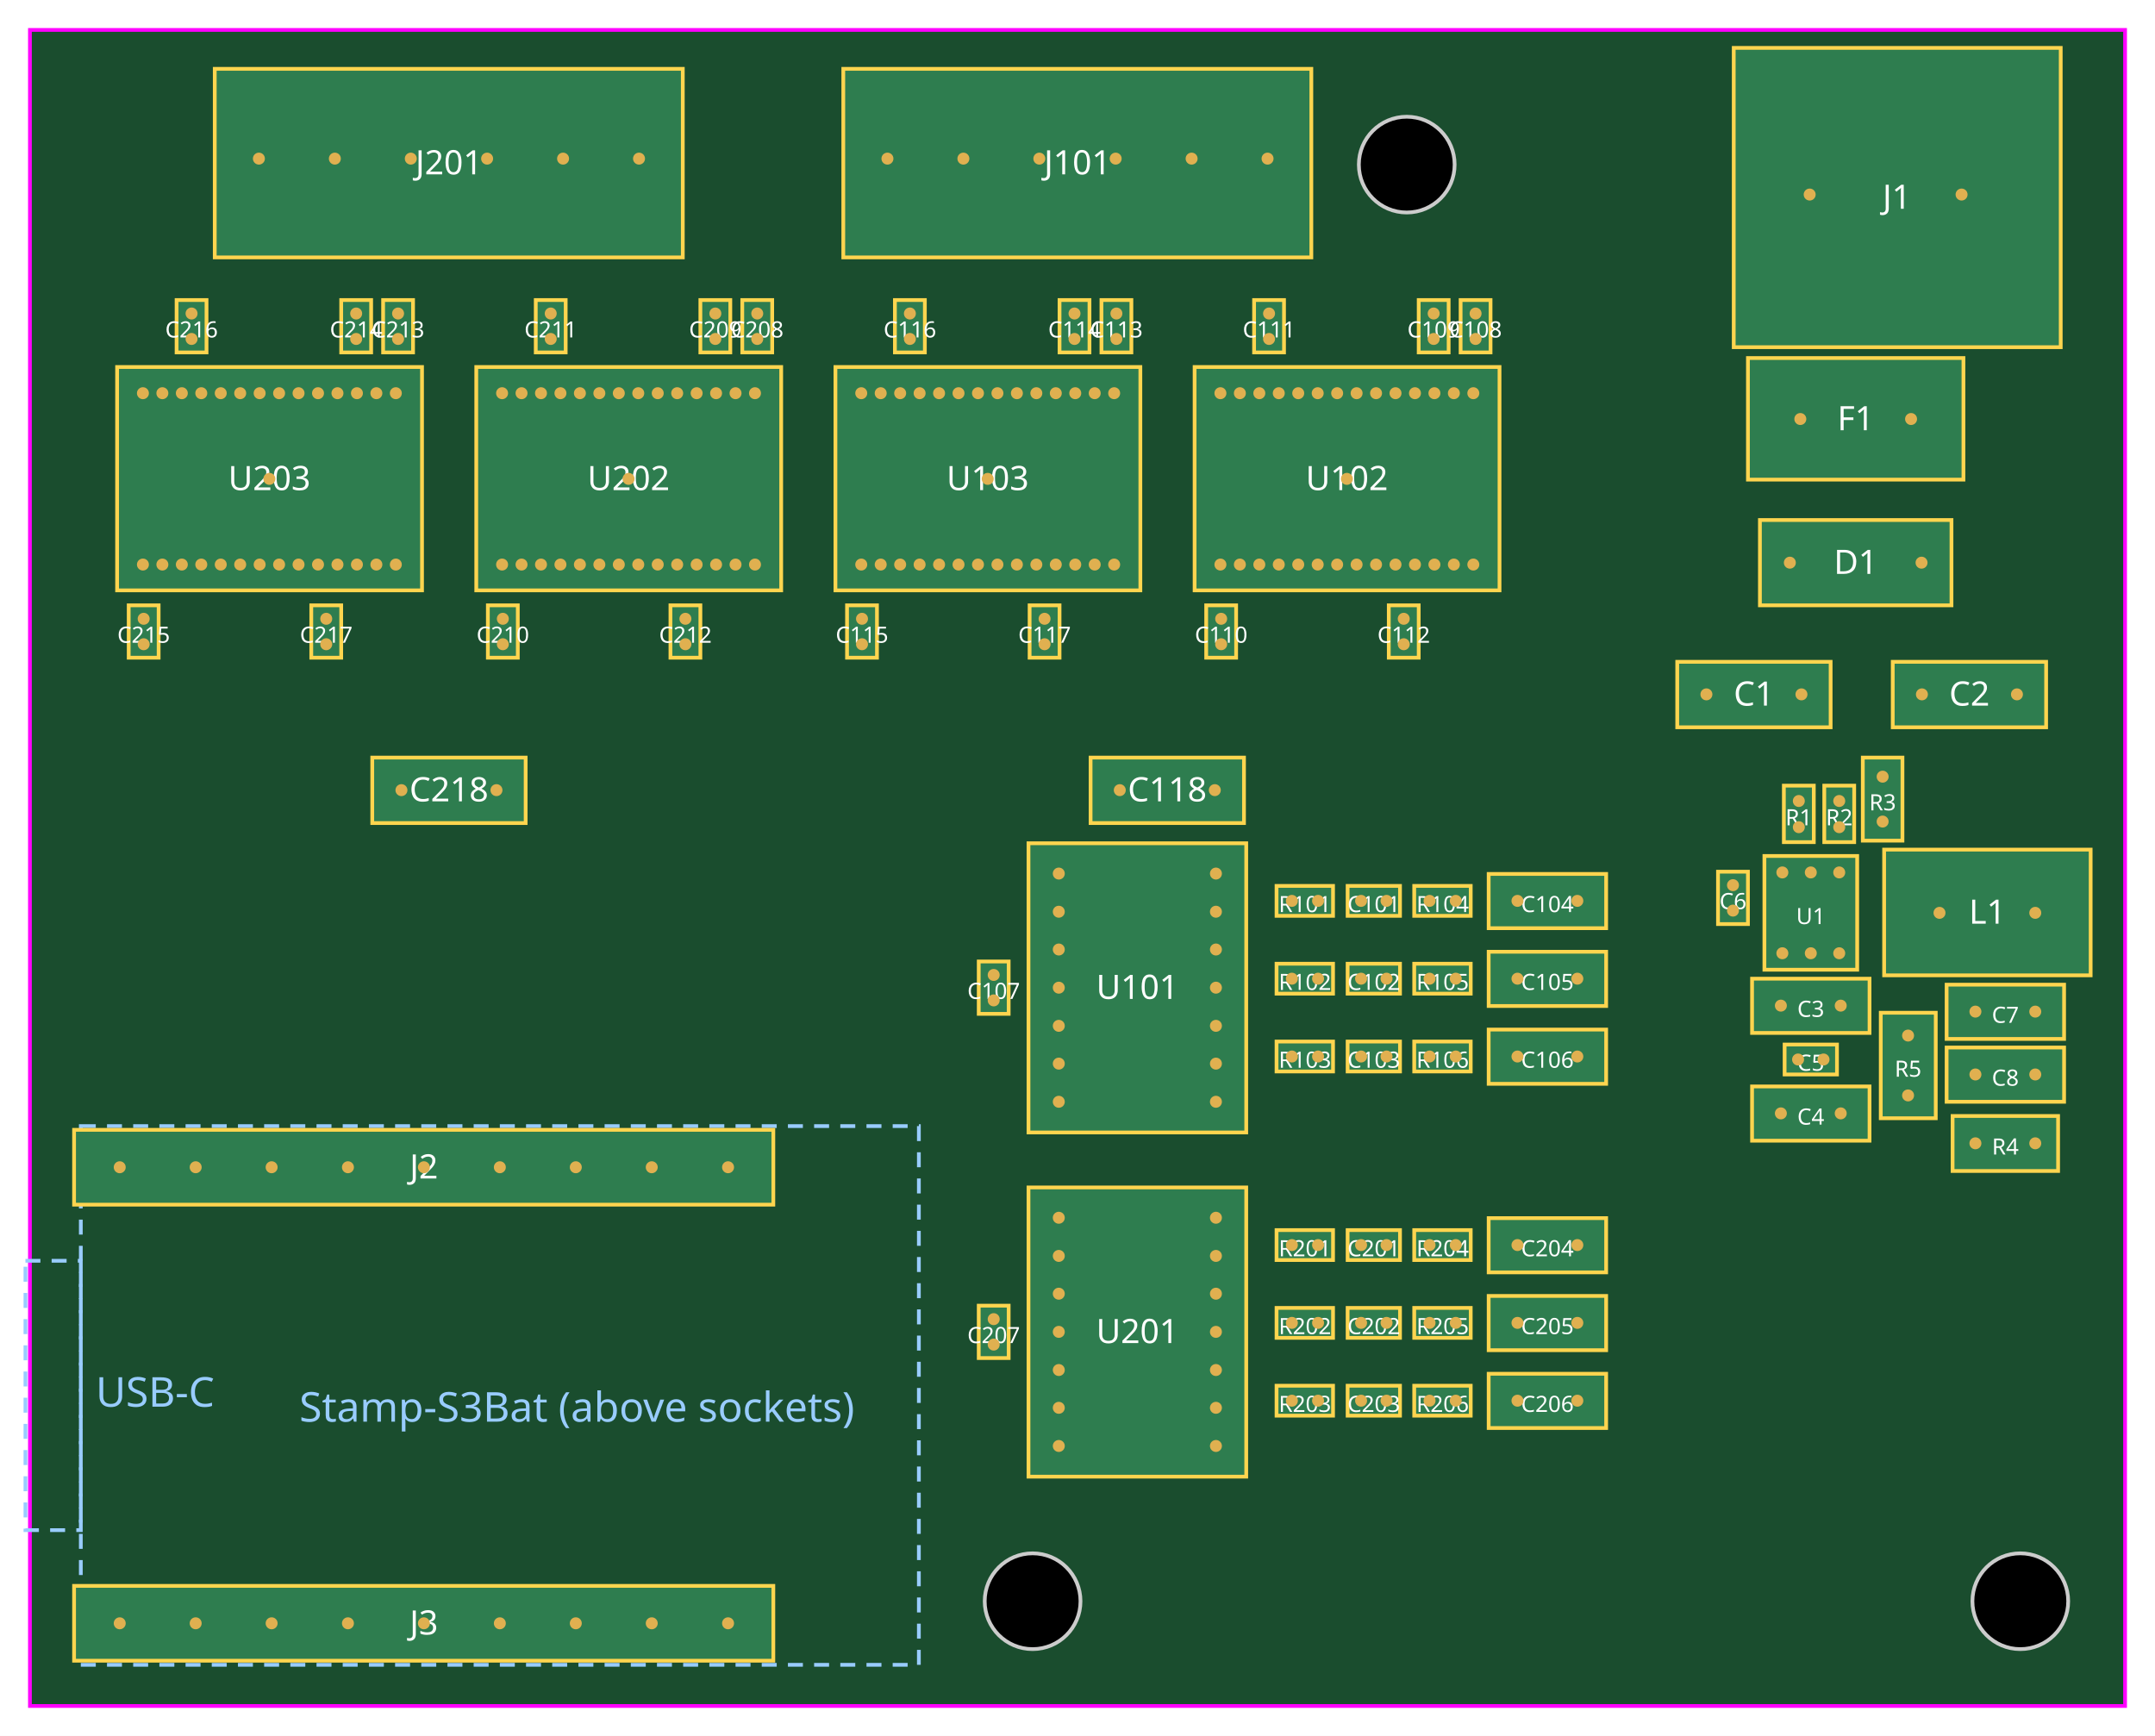
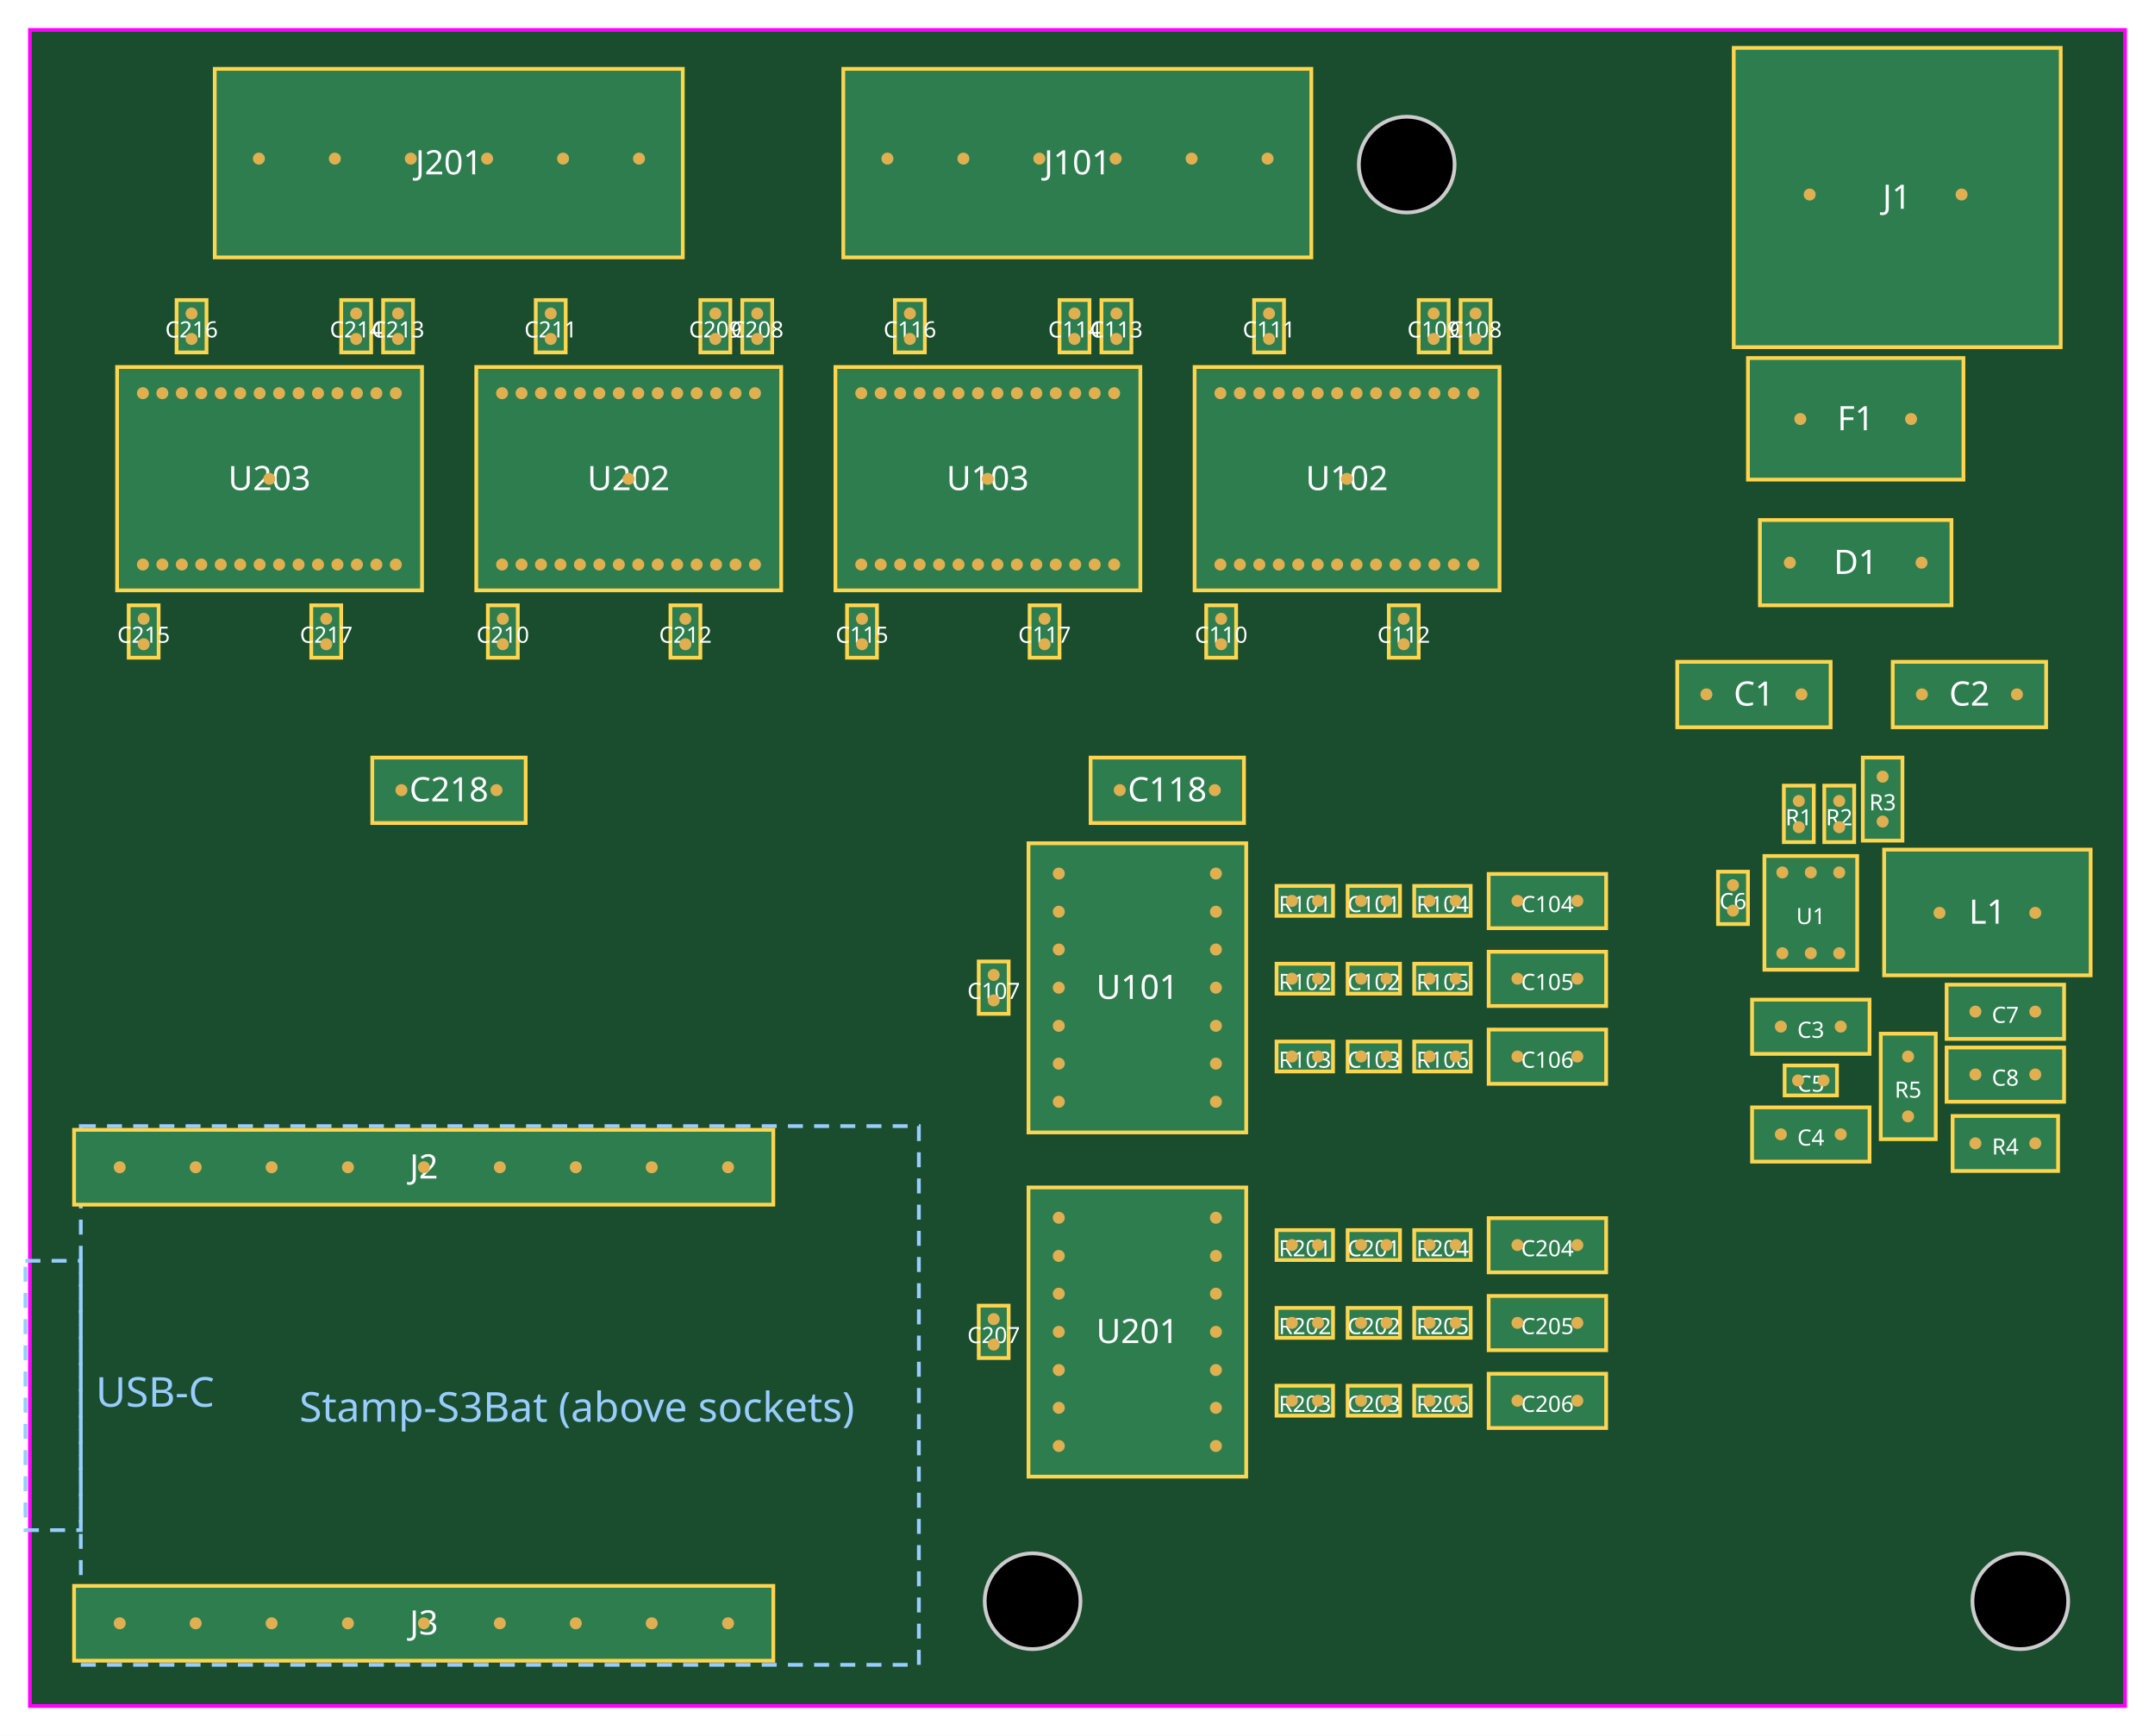
<svg xmlns="http://www.w3.org/2000/svg" viewBox="-8 -8 576.0 464.0" width="576.0" height="464.0" font-family="sans-serif">
  <rect x="-8" y="-8" width="576.0" height="464.0" fill="#fff" />
  <rect x="0" y="0" width="560.0" height="448.0" fill="#1a4d2e" stroke="#f0f" />
  <rect x="13.6" y="293.0" width="224.0" height="144" fill="none" stroke="#9cf" stroke-dasharray="4 3" />
  <rect x="-1.2" y="329.0" width="14.8" height="72" fill="none" stroke="#9cf" stroke-dasharray="4 3" />
  <text x="17.6" y="368" fill="#9cf" font-size="11">USB-C</text>
  <text x="72" y="372.0" fill="#9cf" font-size="11">Stamp-S3Bat (above sockets)</text>
  <circle cx="368.0" cy="36.0" r="12.8" fill="#000" stroke="#ccc" />
  <circle cx="532.0" cy="420.0" r="12.8" fill="#000" stroke="#ccc" />
  <circle cx="268.0" cy="420.0" r="12.8" fill="#000" stroke="#ccc" />
  <rect x="455.4" y="4.8" width="87.4" height="80.0" fill="#2e7d4f" stroke="#ffd54f" stroke-width="1" />
  <text x="499.0" y="47.8" fill="#fff" font-size="9" text-anchor="middle">J1</text>
  <circle cx="475.7" cy="44.0" r="1.6" fill="#e0b050" />
  <circle cx="516.3" cy="44.0" r="1.6" fill="#e0b050" />
  <rect x="459.2" y="87.7" width="57.6" height="32.5" fill="#2e7d4f" stroke="#ffd54f" stroke-width="1" />
  <text x="488.0" y="107.0" fill="#fff" font-size="9" text-anchor="middle">F1</text>
  <circle cx="502.8" cy="104.0" r="1.6" fill="#e0b050" />
  <circle cx="473.2" cy="104.0" r="1.6" fill="#e0b050" />
  <rect x="462.4" y="131.0" width="51.2" height="22.8" fill="#2e7d4f" stroke="#ffd54f" stroke-width="1" />
  <text x="488.0" y="145.4" fill="#fff" font-size="9" text-anchor="middle">D1</text>
  <circle cx="470.4" cy="142.4" r="1.6" fill="#e0b050" />
  <circle cx="505.6" cy="142.4" r="1.6" fill="#e0b050" />
  <rect x="440.3" y="168.9" width="41.0" height="17.5" fill="#2e7d4f" stroke="#ffd54f" stroke-width="1" />
  <text x="460.8" y="180.6" fill="#fff" font-size="9" text-anchor="middle">C1</text>
  <circle cx="473.5" cy="177.6" r="1.6" fill="#e0b050" />
  <circle cx="448.1" cy="177.6" r="1.6" fill="#e0b050" />
  <rect x="497.9" y="168.9" width="41.0" height="17.5" fill="#2e7d4f" stroke="#ffd54f" stroke-width="1" />
  <text x="518.4" y="180.6" fill="#fff" font-size="9" text-anchor="middle">C2</text>
  <circle cx="531.1" cy="177.6" r="1.6" fill="#e0b050" />
  <circle cx="505.7" cy="177.6" r="1.6" fill="#e0b050" />
-   <rect x="494.7" y="262.7" width="14.7" height="28.2" fill="#2e7d4f" stroke="#ffd54f" stroke-width="1" />
-   <text x="502.0" y="279.8" fill="#fff" font-size="6" text-anchor="middle">R5</text>
-   <circle cx="502.0" cy="268.8" r="1.6" fill="#e0b050" />
-   <circle cx="502.0" cy="284.8" r="1.6" fill="#e0b050" />
+   <rect x="494.7" y="268.3" width="14.7" height="28.2" fill="#2e7d4f" stroke="#ffd54f" stroke-width="1" />
+   <text x="502.0" y="285.4" fill="#fff" font-size="6" text-anchor="middle">R5</text>
+   <circle cx="502.0" cy="274.4" r="1.6" fill="#e0b050" />
+   <circle cx="502.0" cy="290.4" r="1.6" fill="#e0b050" />
  <rect x="463.6" y="220.8" width="24.8" height="30.4" fill="#2e7d4f" stroke="#ffd54f" stroke-width="1" />
  <text x="476.0" y="239.0" fill="#fff" font-size="6" text-anchor="middle">U1</text>
  <circle cx="483.6" cy="246.8" r="1.6" fill="#e0b050" />
  <circle cx="476.0" cy="246.8" r="1.6" fill="#e0b050" />
  <circle cx="468.4" cy="246.8" r="1.6" fill="#e0b050" />
  <circle cx="468.4" cy="225.2" r="1.6" fill="#e0b050" />
  <circle cx="476.0" cy="225.2" r="1.6" fill="#e0b050" />
  <circle cx="483.6" cy="225.2" r="1.6" fill="#e0b050" />
-   <rect x="460.3" y="253.6" width="31.4" height="14.5" fill="#2e7d4f" stroke="#ffd54f" stroke-width="1" />
-   <text x="476.0" y="263.8" fill="#fff" font-size="6" text-anchor="middle">C3</text>
-   <circle cx="468.0" cy="260.8" r="1.6" fill="#e0b050" />
-   <circle cx="484.0" cy="260.8" r="1.6" fill="#e0b050" />
-   <rect x="460.3" y="282.4" width="31.4" height="14.5" fill="#2e7d4f" stroke="#ffd54f" stroke-width="1" />
-   <text x="476.0" y="292.6" fill="#fff" font-size="6" text-anchor="middle">C4</text>
-   <circle cx="468.0" cy="289.6" r="1.6" fill="#e0b050" />
-   <circle cx="484.0" cy="289.6" r="1.6" fill="#e0b050" />
-   <rect x="469.0" y="271.2" width="14.0" height="8.0" fill="#2e7d4f" stroke="#ffd54f" stroke-width="1" />
-   <text x="476.0" y="278.2" fill="#fff" font-size="6" text-anchor="middle">C5</text>
-   <circle cx="472.6" cy="275.2" r="1.6" fill="#e0b050" />
-   <circle cx="479.4" cy="275.2" r="1.6" fill="#e0b050" />
+   <rect x="460.3" y="259.2" width="31.4" height="14.5" fill="#2e7d4f" stroke="#ffd54f" stroke-width="1" />
+   <text x="476.0" y="269.4" fill="#fff" font-size="6" text-anchor="middle">C3</text>
+   <circle cx="468.0" cy="266.4" r="1.6" fill="#e0b050" />
+   <circle cx="484.0" cy="266.4" r="1.6" fill="#e0b050" />
+   <rect x="460.3" y="288.0" width="31.4" height="14.5" fill="#2e7d4f" stroke="#ffd54f" stroke-width="1" />
+   <text x="476.0" y="298.2" fill="#fff" font-size="6" text-anchor="middle">C4</text>
+   <circle cx="468.0" cy="295.2" r="1.6" fill="#e0b050" />
+   <circle cx="484.0" cy="295.2" r="1.6" fill="#e0b050" />
+   <rect x="469.0" y="276.8" width="14.0" height="8.0" fill="#2e7d4f" stroke="#ffd54f" stroke-width="1" />
+   <text x="476.0" y="283.8" fill="#fff" font-size="6" text-anchor="middle">C5</text>
+   <circle cx="472.6" cy="280.8" r="1.6" fill="#e0b050" />
+   <circle cx="479.4" cy="280.8" r="1.6" fill="#e0b050" />
  <rect x="468.8" y="202.0" width="8.0" height="15.1" fill="#2e7d4f" stroke="#ffd54f" stroke-width="1" />
  <text x="472.8" y="212.6" fill="#fff" font-size="6" text-anchor="middle">R1</text>
  <circle cx="472.8" cy="213.1" r="1.6" fill="#e0b050" />
  <circle cx="472.8" cy="206.1" r="1.6" fill="#e0b050" />
  <rect x="451.2" y="225.0" width="8.0" height="14.0" fill="#2e7d4f" stroke="#ffd54f" stroke-width="1" />
  <text x="455.2" y="235.0" fill="#fff" font-size="6" text-anchor="middle">C6</text>
  <circle cx="455.2" cy="235.4" r="1.6" fill="#e0b050" />
  <circle cx="455.2" cy="228.6" r="1.6" fill="#e0b050" />
  <rect x="495.6" y="219.1" width="55.2" height="33.6" fill="#2e7d4f" stroke="#ffd54f" stroke-width="1" />
  <text x="523.2" y="238.9" fill="#fff" font-size="9" text-anchor="middle">L1</text>
  <circle cx="536.0" cy="236.0" r="1.6" fill="#e0b050" />
  <circle cx="510.4" cy="236.0" r="1.6" fill="#e0b050" />
  <rect x="512.3" y="255.2" width="31.4" height="14.5" fill="#2e7d4f" stroke="#ffd54f" stroke-width="1" />
  <text x="528.0" y="265.4" fill="#fff" font-size="6" text-anchor="middle">C7</text>
  <circle cx="520.0" cy="262.4" r="1.6" fill="#e0b050" />
  <circle cx="536.0" cy="262.4" r="1.6" fill="#e0b050" />
  <rect x="512.3" y="272.0" width="31.4" height="14.5" fill="#2e7d4f" stroke="#ffd54f" stroke-width="1" />
  <text x="528.0" y="282.2" fill="#fff" font-size="6" text-anchor="middle">C8</text>
  <circle cx="520.0" cy="279.2" r="1.6" fill="#e0b050" />
  <circle cx="536.0" cy="279.2" r="1.6" fill="#e0b050" />
  <rect x="479.6" y="202.0" width="8.0" height="15.1" fill="#2e7d4f" stroke="#ffd54f" stroke-width="1" />
  <text x="483.6" y="212.6" fill="#fff" font-size="6" text-anchor="middle">R2</text>
  <circle cx="483.6" cy="213.1" r="1.6" fill="#e0b050" />
  <circle cx="483.6" cy="206.1" r="1.6" fill="#e0b050" />
  <rect x="489.9" y="194.5" width="10.6" height="22.2" fill="#2e7d4f" stroke="#ffd54f" stroke-width="1" />
  <text x="495.2" y="208.6" fill="#fff" font-size="6" text-anchor="middle">R3</text>
  <circle cx="495.2" cy="199.6" r="1.6" fill="#e0b050" />
  <circle cx="495.2" cy="211.6" r="1.6" fill="#e0b050" />
  <rect x="513.9" y="290.3" width="28.2" height="14.7" fill="#2e7d4f" stroke="#ffd54f" stroke-width="1" />
  <text x="528.0" y="300.6" fill="#fff" font-size="6" text-anchor="middle">R4</text>
  <circle cx="520.0" cy="297.6" r="1.6" fill="#e0b050" />
  <circle cx="536.0" cy="297.6" r="1.6" fill="#e0b050" />
  <rect x="11.8" y="294.0" width="186.9" height="20.0" fill="#2e7d4f" stroke="#ffd54f" stroke-width="1" />
  <text x="105.3" y="307.0" fill="#fff" font-size="9" text-anchor="middle">J2</text>
  <circle cx="186.6" cy="304.0" r="1.6" fill="#e0b050" />
  <circle cx="166.2" cy="304.0" r="1.6" fill="#e0b050" />
  <circle cx="145.9" cy="304.0" r="1.6" fill="#e0b050" />
  <circle cx="125.6" cy="304.0" r="1.6" fill="#e0b050" />
  <circle cx="105.3" cy="304.0" r="1.6" fill="#e0b050" />
  <circle cx="85.0" cy="304.0" r="1.6" fill="#e0b050" />
  <circle cx="64.6" cy="304.0" r="1.6" fill="#e0b050" />
  <circle cx="44.3" cy="304.0" r="1.6" fill="#e0b050" />
  <circle cx="24.0" cy="304.0" r="1.6" fill="#e0b050" />
  <rect x="11.8" y="415.9" width="186.9" height="20.0" fill="#2e7d4f" stroke="#ffd54f" stroke-width="1" />
  <text x="105.3" y="428.9" fill="#fff" font-size="9" text-anchor="middle">J3</text>
  <circle cx="186.6" cy="425.9" r="1.6" fill="#e0b050" />
  <circle cx="166.2" cy="425.9" r="1.6" fill="#e0b050" />
  <circle cx="145.9" cy="425.9" r="1.6" fill="#e0b050" />
  <circle cx="125.6" cy="425.9" r="1.6" fill="#e0b050" />
  <circle cx="105.3" cy="425.9" r="1.6" fill="#e0b050" />
  <circle cx="85.0" cy="425.9" r="1.6" fill="#e0b050" />
  <circle cx="64.6" cy="425.9" r="1.6" fill="#e0b050" />
  <circle cx="44.3" cy="425.9" r="1.6" fill="#e0b050" />
  <circle cx="24.0" cy="425.9" r="1.6" fill="#e0b050" />
  <rect x="333.2" y="228.8" width="15.1" height="8.0" fill="#2e7d4f" stroke="#ffd54f" stroke-width="1" />
  <text x="340.8" y="235.8" fill="#fff" font-size="6" text-anchor="middle">R101</text>
  <circle cx="344.3" cy="232.8" r="1.6" fill="#e0b050" />
  <circle cx="337.3" cy="232.8" r="1.6" fill="#e0b050" />
  <rect x="352.2" y="228.8" width="14.0" height="8.0" fill="#2e7d4f" stroke="#ffd54f" stroke-width="1" />
  <text x="359.2" y="235.8" fill="#fff" font-size="6" text-anchor="middle">C101</text>
  <circle cx="362.6" cy="232.8" r="1.6" fill="#e0b050" />
  <circle cx="355.8" cy="232.8" r="1.6" fill="#e0b050" />
  <rect x="370.0" y="228.8" width="15.1" height="8.0" fill="#2e7d4f" stroke="#ffd54f" stroke-width="1" />
  <text x="377.6" y="235.8" fill="#fff" font-size="6" text-anchor="middle">R104</text>
  <circle cx="381.1" cy="232.8" r="1.6" fill="#e0b050" />
  <circle cx="374.1" cy="232.8" r="1.6" fill="#e0b050" />
  <rect x="389.9" y="225.6" width="31.4" height="14.5" fill="#2e7d4f" stroke="#ffd54f" stroke-width="1" />
  <text x="405.6" y="235.8" fill="#fff" font-size="6" text-anchor="middle">C104</text>
  <circle cx="413.6" cy="232.8" r="1.6" fill="#e0b050" />
  <circle cx="397.6" cy="232.8" r="1.6" fill="#e0b050" />
  <rect x="333.2" y="249.6" width="15.1" height="8.0" fill="#2e7d4f" stroke="#ffd54f" stroke-width="1" />
  <text x="340.8" y="256.6" fill="#fff" font-size="6" text-anchor="middle">R102</text>
  <circle cx="344.3" cy="253.6" r="1.6" fill="#e0b050" />
  <circle cx="337.3" cy="253.6" r="1.6" fill="#e0b050" />
  <rect x="352.2" y="249.6" width="14.0" height="8.0" fill="#2e7d4f" stroke="#ffd54f" stroke-width="1" />
  <text x="359.2" y="256.6" fill="#fff" font-size="6" text-anchor="middle">C102</text>
  <circle cx="362.6" cy="253.6" r="1.6" fill="#e0b050" />
  <circle cx="355.8" cy="253.6" r="1.6" fill="#e0b050" />
  <rect x="370.0" y="249.6" width="15.1" height="8.0" fill="#2e7d4f" stroke="#ffd54f" stroke-width="1" />
  <text x="377.6" y="256.6" fill="#fff" font-size="6" text-anchor="middle">R105</text>
  <circle cx="381.1" cy="253.6" r="1.6" fill="#e0b050" />
  <circle cx="374.1" cy="253.6" r="1.6" fill="#e0b050" />
  <rect x="389.9" y="246.4" width="31.4" height="14.5" fill="#2e7d4f" stroke="#ffd54f" stroke-width="1" />
  <text x="405.6" y="256.6" fill="#fff" font-size="6" text-anchor="middle">C105</text>
  <circle cx="413.6" cy="253.6" r="1.6" fill="#e0b050" />
  <circle cx="397.6" cy="253.6" r="1.6" fill="#e0b050" />
  <rect x="333.2" y="270.4" width="15.1" height="8.0" fill="#2e7d4f" stroke="#ffd54f" stroke-width="1" />
  <text x="340.8" y="277.4" fill="#fff" font-size="6" text-anchor="middle">R103</text>
  <circle cx="344.3" cy="274.4" r="1.6" fill="#e0b050" />
  <circle cx="337.3" cy="274.4" r="1.6" fill="#e0b050" />
  <rect x="352.2" y="270.4" width="14.0" height="8.0" fill="#2e7d4f" stroke="#ffd54f" stroke-width="1" />
  <text x="359.2" y="277.4" fill="#fff" font-size="6" text-anchor="middle">C103</text>
  <circle cx="362.6" cy="274.4" r="1.6" fill="#e0b050" />
  <circle cx="355.8" cy="274.4" r="1.6" fill="#e0b050" />
  <rect x="370.0" y="270.4" width="15.1" height="8.0" fill="#2e7d4f" stroke="#ffd54f" stroke-width="1" />
  <text x="377.6" y="277.4" fill="#fff" font-size="6" text-anchor="middle">R106</text>
  <circle cx="381.1" cy="274.4" r="1.6" fill="#e0b050" />
  <circle cx="374.1" cy="274.4" r="1.6" fill="#e0b050" />
  <rect x="389.9" y="267.2" width="31.4" height="14.5" fill="#2e7d4f" stroke="#ffd54f" stroke-width="1" />
  <text x="405.6" y="277.4" fill="#fff" font-size="6" text-anchor="middle">C106</text>
  <circle cx="413.6" cy="274.4" r="1.6" fill="#e0b050" />
  <circle cx="397.6" cy="274.4" r="1.6" fill="#e0b050" />
  <rect x="266.9" y="217.4" width="58.2" height="77.3" fill="#2e7d4f" stroke="#ffd54f" stroke-width="1" />
  <text x="296.0" y="259.0" fill="#fff" font-size="9" text-anchor="middle">U101</text>
  <circle cx="317.0" cy="286.5" r="1.6" fill="#e0b050" />
  <circle cx="317.0" cy="276.3" r="1.6" fill="#e0b050" />
  <circle cx="317.0" cy="266.2" r="1.6" fill="#e0b050" />
  <circle cx="317.0" cy="256.0" r="1.6" fill="#e0b050" />
  <circle cx="317.0" cy="245.8" r="1.6" fill="#e0b050" />
  <circle cx="317.0" cy="235.7" r="1.6" fill="#e0b050" />
  <circle cx="317.0" cy="225.5" r="1.6" fill="#e0b050" />
  <circle cx="275.0" cy="286.5" r="1.6" fill="#e0b050" />
  <circle cx="275.0" cy="276.3" r="1.6" fill="#e0b050" />
  <circle cx="275.0" cy="266.2" r="1.6" fill="#e0b050" />
  <circle cx="275.0" cy="256.0" r="1.6" fill="#e0b050" />
  <circle cx="275.0" cy="245.8" r="1.6" fill="#e0b050" />
  <circle cx="275.0" cy="235.7" r="1.6" fill="#e0b050" />
  <circle cx="275.0" cy="225.5" r="1.6" fill="#e0b050" />
  <rect x="217.4" y="10.4" width="125.1" height="50.4" fill="#2e7d4f" stroke="#ffd54f" stroke-width="1" />
  <text x="280.0" y="38.6" fill="#fff" font-size="9" text-anchor="middle">J101</text>
  <circle cx="229.2" cy="34.4" r="1.6" fill="#e0b050" />
  <circle cx="249.5" cy="34.4" r="1.6" fill="#e0b050" />
  <circle cx="269.8" cy="34.4" r="1.6" fill="#e0b050" />
  <circle cx="290.2" cy="34.4" r="1.6" fill="#e0b050" />
  <circle cx="310.5" cy="34.4" r="1.6" fill="#e0b050" />
  <circle cx="330.8" cy="34.4" r="1.6" fill="#e0b050" />
  <rect x="253.6" y="249.0" width="8.0" height="14.0" fill="#2e7d4f" stroke="#ffd54f" stroke-width="1" />
  <text x="257.6" y="259.0" fill="#fff" font-size="6" text-anchor="middle">C107</text>
  <circle cx="257.6" cy="259.4" r="1.6" fill="#e0b050" />
  <circle cx="257.6" cy="252.6" r="1.6" fill="#e0b050" />
  <rect x="311.3" y="90.1" width="81.5" height="59.7" fill="#2e7d4f" stroke="#ffd54f" stroke-width="1" />
  <text x="352.0" y="123.0" fill="#fff" font-size="9" text-anchor="middle">U102</text>
  <circle cx="385.8" cy="97.1" r="1.6" fill="#e0b050" />
  <circle cx="380.6" cy="97.1" r="1.6" fill="#e0b050" />
  <circle cx="375.4" cy="97.1" r="1.6" fill="#e0b050" />
  <circle cx="370.2" cy="97.1" r="1.6" fill="#e0b050" />
  <circle cx="365.0" cy="97.1" r="1.6" fill="#e0b050" />
  <circle cx="359.8" cy="97.1" r="1.6" fill="#e0b050" />
  <circle cx="354.6" cy="97.1" r="1.6" fill="#e0b050" />
  <circle cx="349.4" cy="97.1" r="1.6" fill="#e0b050" />
  <circle cx="344.2" cy="97.1" r="1.6" fill="#e0b050" />
  <circle cx="339.0" cy="97.1" r="1.6" fill="#e0b050" />
  <circle cx="333.8" cy="97.1" r="1.6" fill="#e0b050" />
  <circle cx="328.6" cy="97.1" r="1.6" fill="#e0b050" />
  <circle cx="323.4" cy="97.1" r="1.6" fill="#e0b050" />
  <circle cx="318.2" cy="97.1" r="1.6" fill="#e0b050" />
  <circle cx="385.8" cy="142.9" r="1.6" fill="#e0b050" />
  <circle cx="380.6" cy="142.9" r="1.6" fill="#e0b050" />
  <circle cx="375.4" cy="142.9" r="1.6" fill="#e0b050" />
  <circle cx="370.2" cy="142.9" r="1.6" fill="#e0b050" />
  <circle cx="365.0" cy="142.9" r="1.6" fill="#e0b050" />
  <circle cx="359.8" cy="142.9" r="1.6" fill="#e0b050" />
  <circle cx="354.6" cy="142.9" r="1.6" fill="#e0b050" />
  <circle cx="349.4" cy="142.9" r="1.6" fill="#e0b050" />
  <circle cx="344.2" cy="142.9" r="1.6" fill="#e0b050" />
  <circle cx="339.0" cy="142.9" r="1.6" fill="#e0b050" />
  <circle cx="333.8" cy="142.9" r="1.6" fill="#e0b050" />
  <circle cx="328.6" cy="142.9" r="1.6" fill="#e0b050" />
  <circle cx="323.4" cy="142.9" r="1.6" fill="#e0b050" />
  <circle cx="318.2" cy="142.9" r="1.6" fill="#e0b050" />
  <circle cx="352.0" cy="120.0" r="1.6" fill="#e0b050" />
  <rect x="382.4" y="72.2" width="8.0" height="14.0" fill="#2e7d4f" stroke="#ffd54f" stroke-width="1" />
  <text x="386.4" y="82.2" fill="#fff" font-size="6" text-anchor="middle">C108</text>
  <circle cx="386.4" cy="82.6" r="1.6" fill="#e0b050" />
  <circle cx="386.4" cy="75.8" r="1.6" fill="#e0b050" />
  <rect x="371.2" y="72.2" width="8.0" height="14.0" fill="#2e7d4f" stroke="#ffd54f" stroke-width="1" />
  <text x="375.2" y="82.2" fill="#fff" font-size="6" text-anchor="middle">C109</text>
  <circle cx="375.2" cy="82.6" r="1.6" fill="#e0b050" />
  <circle cx="375.2" cy="75.8" r="1.6" fill="#e0b050" />
  <rect x="314.4" y="153.8" width="8.0" height="14.0" fill="#2e7d4f" stroke="#ffd54f" stroke-width="1" />
  <text x="318.4" y="163.8" fill="#fff" font-size="6" text-anchor="middle">C110</text>
  <circle cx="318.4" cy="164.2" r="1.6" fill="#e0b050" />
  <circle cx="318.4" cy="157.4" r="1.6" fill="#e0b050" />
  <rect x="327.2" y="72.2" width="8.0" height="14.0" fill="#2e7d4f" stroke="#ffd54f" stroke-width="1" />
  <text x="331.2" y="82.2" fill="#fff" font-size="6" text-anchor="middle">C111</text>
  <circle cx="331.2" cy="82.6" r="1.6" fill="#e0b050" />
  <circle cx="331.2" cy="75.8" r="1.6" fill="#e0b050" />
  <rect x="363.2" y="153.8" width="8.0" height="14.0" fill="#2e7d4f" stroke="#ffd54f" stroke-width="1" />
  <text x="367.2" y="163.8" fill="#fff" font-size="6" text-anchor="middle">C112</text>
  <circle cx="367.2" cy="164.2" r="1.6" fill="#e0b050" />
  <circle cx="367.2" cy="157.4" r="1.6" fill="#e0b050" />
  <rect x="215.3" y="90.1" width="81.5" height="59.7" fill="#2e7d4f" stroke="#ffd54f" stroke-width="1" />
  <text x="256.0" y="123.0" fill="#fff" font-size="9" text-anchor="middle">U103</text>
  <circle cx="289.8" cy="97.1" r="1.6" fill="#e0b050" />
  <circle cx="284.6" cy="97.1" r="1.6" fill="#e0b050" />
  <circle cx="279.4" cy="97.1" r="1.6" fill="#e0b050" />
  <circle cx="274.2" cy="97.1" r="1.6" fill="#e0b050" />
  <circle cx="269.0" cy="97.1" r="1.6" fill="#e0b050" />
  <circle cx="263.8" cy="97.1" r="1.6" fill="#e0b050" />
  <circle cx="258.6" cy="97.1" r="1.6" fill="#e0b050" />
  <circle cx="253.4" cy="97.1" r="1.6" fill="#e0b050" />
  <circle cx="248.2" cy="97.1" r="1.6" fill="#e0b050" />
  <circle cx="243.0" cy="97.1" r="1.6" fill="#e0b050" />
  <circle cx="237.8" cy="97.1" r="1.6" fill="#e0b050" />
  <circle cx="232.6" cy="97.1" r="1.6" fill="#e0b050" />
  <circle cx="227.4" cy="97.1" r="1.6" fill="#e0b050" />
  <circle cx="222.2" cy="97.1" r="1.6" fill="#e0b050" />
  <circle cx="289.8" cy="142.9" r="1.6" fill="#e0b050" />
  <circle cx="284.6" cy="142.9" r="1.6" fill="#e0b050" />
  <circle cx="279.4" cy="142.9" r="1.6" fill="#e0b050" />
  <circle cx="274.2" cy="142.9" r="1.6" fill="#e0b050" />
  <circle cx="269.0" cy="142.9" r="1.6" fill="#e0b050" />
  <circle cx="263.8" cy="142.9" r="1.6" fill="#e0b050" />
  <circle cx="258.6" cy="142.9" r="1.6" fill="#e0b050" />
  <circle cx="253.4" cy="142.9" r="1.6" fill="#e0b050" />
  <circle cx="248.2" cy="142.9" r="1.6" fill="#e0b050" />
  <circle cx="243.0" cy="142.9" r="1.6" fill="#e0b050" />
  <circle cx="237.8" cy="142.9" r="1.6" fill="#e0b050" />
  <circle cx="232.6" cy="142.9" r="1.6" fill="#e0b050" />
  <circle cx="227.4" cy="142.9" r="1.6" fill="#e0b050" />
  <circle cx="222.2" cy="142.9" r="1.6" fill="#e0b050" />
  <circle cx="256.0" cy="120.0" r="1.6" fill="#e0b050" />
  <rect x="286.4" y="72.2" width="8.0" height="14.0" fill="#2e7d4f" stroke="#ffd54f" stroke-width="1" />
  <text x="290.4" y="82.2" fill="#fff" font-size="6" text-anchor="middle">C113</text>
  <circle cx="290.4" cy="82.6" r="1.6" fill="#e0b050" />
  <circle cx="290.4" cy="75.8" r="1.6" fill="#e0b050" />
  <rect x="275.2" y="72.2" width="8.0" height="14.0" fill="#2e7d4f" stroke="#ffd54f" stroke-width="1" />
  <text x="279.2" y="82.2" fill="#fff" font-size="6" text-anchor="middle">C114</text>
  <circle cx="279.2" cy="82.6" r="1.6" fill="#e0b050" />
  <circle cx="279.2" cy="75.8" r="1.6" fill="#e0b050" />
  <rect x="218.4" y="153.8" width="8.0" height="14.0" fill="#2e7d4f" stroke="#ffd54f" stroke-width="1" />
  <text x="222.4" y="163.8" fill="#fff" font-size="6" text-anchor="middle">C115</text>
  <circle cx="222.4" cy="164.2" r="1.6" fill="#e0b050" />
  <circle cx="222.4" cy="157.4" r="1.6" fill="#e0b050" />
  <rect x="231.2" y="72.2" width="8.0" height="14.0" fill="#2e7d4f" stroke="#ffd54f" stroke-width="1" />
  <text x="235.2" y="82.2" fill="#fff" font-size="6" text-anchor="middle">C116</text>
  <circle cx="235.2" cy="82.6" r="1.6" fill="#e0b050" />
  <circle cx="235.2" cy="75.8" r="1.6" fill="#e0b050" />
  <rect x="267.2" y="153.8" width="8.0" height="14.0" fill="#2e7d4f" stroke="#ffd54f" stroke-width="1" />
  <text x="271.2" y="163.8" fill="#fff" font-size="6" text-anchor="middle">C117</text>
  <circle cx="271.2" cy="164.2" r="1.6" fill="#e0b050" />
  <circle cx="271.2" cy="157.4" r="1.6" fill="#e0b050" />
  <rect x="283.5" y="194.5" width="41.0" height="17.5" fill="#2e7d4f" stroke="#ffd54f" stroke-width="1" />
  <text x="304.0" y="206.2" fill="#fff" font-size="9" text-anchor="middle">C118</text>
  <circle cx="316.7" cy="203.2" r="1.6" fill="#e0b050" />
  <circle cx="291.3" cy="203.2" r="1.6" fill="#e0b050" />
  <rect x="333.2" y="320.8" width="15.1" height="8.0" fill="#2e7d4f" stroke="#ffd54f" stroke-width="1" />
  <text x="340.8" y="327.8" fill="#fff" font-size="6" text-anchor="middle">R201</text>
  <circle cx="344.3" cy="324.8" r="1.6" fill="#e0b050" />
  <circle cx="337.3" cy="324.8" r="1.6" fill="#e0b050" />
  <rect x="352.2" y="320.8" width="14.0" height="8.0" fill="#2e7d4f" stroke="#ffd54f" stroke-width="1" />
  <text x="359.2" y="327.8" fill="#fff" font-size="6" text-anchor="middle">C201</text>
  <circle cx="362.6" cy="324.8" r="1.6" fill="#e0b050" />
  <circle cx="355.8" cy="324.8" r="1.6" fill="#e0b050" />
  <rect x="370.0" y="320.8" width="15.1" height="8.0" fill="#2e7d4f" stroke="#ffd54f" stroke-width="1" />
  <text x="377.6" y="327.8" fill="#fff" font-size="6" text-anchor="middle">R204</text>
  <circle cx="381.1" cy="324.8" r="1.6" fill="#e0b050" />
  <circle cx="374.1" cy="324.8" r="1.6" fill="#e0b050" />
  <rect x="389.9" y="317.6" width="31.4" height="14.5" fill="#2e7d4f" stroke="#ffd54f" stroke-width="1" />
  <text x="405.6" y="327.8" fill="#fff" font-size="6" text-anchor="middle">C204</text>
  <circle cx="413.6" cy="324.8" r="1.6" fill="#e0b050" />
  <circle cx="397.6" cy="324.8" r="1.6" fill="#e0b050" />
  <rect x="333.2" y="341.6" width="15.1" height="8.0" fill="#2e7d4f" stroke="#ffd54f" stroke-width="1" />
  <text x="340.8" y="348.6" fill="#fff" font-size="6" text-anchor="middle">R202</text>
  <circle cx="344.3" cy="345.6" r="1.6" fill="#e0b050" />
  <circle cx="337.3" cy="345.6" r="1.6" fill="#e0b050" />
  <rect x="352.2" y="341.6" width="14.0" height="8.0" fill="#2e7d4f" stroke="#ffd54f" stroke-width="1" />
  <text x="359.2" y="348.6" fill="#fff" font-size="6" text-anchor="middle">C202</text>
  <circle cx="362.6" cy="345.6" r="1.6" fill="#e0b050" />
  <circle cx="355.8" cy="345.6" r="1.6" fill="#e0b050" />
  <rect x="370.0" y="341.6" width="15.1" height="8.0" fill="#2e7d4f" stroke="#ffd54f" stroke-width="1" />
  <text x="377.6" y="348.6" fill="#fff" font-size="6" text-anchor="middle">R205</text>
  <circle cx="381.1" cy="345.6" r="1.6" fill="#e0b050" />
  <circle cx="374.1" cy="345.6" r="1.6" fill="#e0b050" />
  <rect x="389.9" y="338.4" width="31.4" height="14.5" fill="#2e7d4f" stroke="#ffd54f" stroke-width="1" />
  <text x="405.6" y="348.6" fill="#fff" font-size="6" text-anchor="middle">C205</text>
  <circle cx="413.6" cy="345.6" r="1.6" fill="#e0b050" />
  <circle cx="397.6" cy="345.6" r="1.6" fill="#e0b050" />
  <rect x="333.2" y="362.4" width="15.1" height="8.0" fill="#2e7d4f" stroke="#ffd54f" stroke-width="1" />
  <text x="340.8" y="369.4" fill="#fff" font-size="6" text-anchor="middle">R203</text>
  <circle cx="344.3" cy="366.4" r="1.6" fill="#e0b050" />
  <circle cx="337.3" cy="366.4" r="1.6" fill="#e0b050" />
  <rect x="352.2" y="362.4" width="14.0" height="8.0" fill="#2e7d4f" stroke="#ffd54f" stroke-width="1" />
  <text x="359.2" y="369.4" fill="#fff" font-size="6" text-anchor="middle">C203</text>
  <circle cx="362.6" cy="366.4" r="1.6" fill="#e0b050" />
  <circle cx="355.8" cy="366.4" r="1.6" fill="#e0b050" />
  <rect x="370.0" y="362.4" width="15.1" height="8.0" fill="#2e7d4f" stroke="#ffd54f" stroke-width="1" />
  <text x="377.6" y="369.4" fill="#fff" font-size="6" text-anchor="middle">R206</text>
  <circle cx="381.1" cy="366.4" r="1.6" fill="#e0b050" />
  <circle cx="374.1" cy="366.4" r="1.6" fill="#e0b050" />
  <rect x="389.9" y="359.2" width="31.4" height="14.5" fill="#2e7d4f" stroke="#ffd54f" stroke-width="1" />
  <text x="405.6" y="369.4" fill="#fff" font-size="6" text-anchor="middle">C206</text>
  <circle cx="413.6" cy="366.4" r="1.6" fill="#e0b050" />
  <circle cx="397.6" cy="366.4" r="1.6" fill="#e0b050" />
  <rect x="266.9" y="309.4" width="58.2" height="77.3" fill="#2e7d4f" stroke="#ffd54f" stroke-width="1" />
  <text x="296.0" y="351.0" fill="#fff" font-size="9" text-anchor="middle">U201</text>
  <circle cx="317.0" cy="378.5" r="1.6" fill="#e0b050" />
  <circle cx="317.0" cy="368.3" r="1.6" fill="#e0b050" />
  <circle cx="317.0" cy="358.2" r="1.6" fill="#e0b050" />
  <circle cx="317.0" cy="348.0" r="1.6" fill="#e0b050" />
  <circle cx="317.0" cy="337.8" r="1.6" fill="#e0b050" />
  <circle cx="317.0" cy="327.7" r="1.6" fill="#e0b050" />
  <circle cx="317.0" cy="317.5" r="1.6" fill="#e0b050" />
  <circle cx="275.0" cy="378.5" r="1.6" fill="#e0b050" />
  <circle cx="275.0" cy="368.3" r="1.6" fill="#e0b050" />
  <circle cx="275.0" cy="358.2" r="1.6" fill="#e0b050" />
  <circle cx="275.0" cy="348.0" r="1.6" fill="#e0b050" />
  <circle cx="275.0" cy="337.8" r="1.6" fill="#e0b050" />
  <circle cx="275.0" cy="327.7" r="1.6" fill="#e0b050" />
  <circle cx="275.0" cy="317.5" r="1.6" fill="#e0b050" />
  <rect x="49.4" y="10.4" width="125.1" height="50.4" fill="#2e7d4f" stroke="#ffd54f" stroke-width="1" />
  <text x="112.0" y="38.6" fill="#fff" font-size="9" text-anchor="middle">J201</text>
  <circle cx="61.2" cy="34.4" r="1.6" fill="#e0b050" />
  <circle cx="81.5" cy="34.4" r="1.6" fill="#e0b050" />
  <circle cx="101.8" cy="34.4" r="1.6" fill="#e0b050" />
  <circle cx="122.2" cy="34.4" r="1.6" fill="#e0b050" />
  <circle cx="142.5" cy="34.4" r="1.6" fill="#e0b050" />
  <circle cx="162.8" cy="34.4" r="1.6" fill="#e0b050" />
  <rect x="253.6" y="341.0" width="8.0" height="14.0" fill="#2e7d4f" stroke="#ffd54f" stroke-width="1" />
  <text x="257.6" y="351.0" fill="#fff" font-size="6" text-anchor="middle">C207</text>
  <circle cx="257.6" cy="351.4" r="1.6" fill="#e0b050" />
  <circle cx="257.6" cy="344.6" r="1.6" fill="#e0b050" />
  <rect x="119.3" y="90.1" width="81.5" height="59.7" fill="#2e7d4f" stroke="#ffd54f" stroke-width="1" />
  <text x="160.0" y="123.0" fill="#fff" font-size="9" text-anchor="middle">U202</text>
  <circle cx="193.8" cy="97.1" r="1.6" fill="#e0b050" />
  <circle cx="188.6" cy="97.1" r="1.6" fill="#e0b050" />
  <circle cx="183.4" cy="97.1" r="1.6" fill="#e0b050" />
  <circle cx="178.2" cy="97.1" r="1.6" fill="#e0b050" />
  <circle cx="173.0" cy="97.1" r="1.6" fill="#e0b050" />
  <circle cx="167.8" cy="97.1" r="1.6" fill="#e0b050" />
  <circle cx="162.6" cy="97.1" r="1.6" fill="#e0b050" />
  <circle cx="157.4" cy="97.1" r="1.6" fill="#e0b050" />
  <circle cx="152.2" cy="97.1" r="1.6" fill="#e0b050" />
  <circle cx="147.0" cy="97.1" r="1.6" fill="#e0b050" />
  <circle cx="141.8" cy="97.1" r="1.6" fill="#e0b050" />
  <circle cx="136.6" cy="97.1" r="1.6" fill="#e0b050" />
  <circle cx="131.4" cy="97.1" r="1.6" fill="#e0b050" />
  <circle cx="126.2" cy="97.1" r="1.6" fill="#e0b050" />
  <circle cx="193.8" cy="142.9" r="1.6" fill="#e0b050" />
  <circle cx="188.6" cy="142.9" r="1.6" fill="#e0b050" />
  <circle cx="183.4" cy="142.9" r="1.6" fill="#e0b050" />
  <circle cx="178.2" cy="142.9" r="1.6" fill="#e0b050" />
  <circle cx="173.0" cy="142.9" r="1.6" fill="#e0b050" />
  <circle cx="167.8" cy="142.9" r="1.6" fill="#e0b050" />
  <circle cx="162.6" cy="142.9" r="1.6" fill="#e0b050" />
  <circle cx="157.4" cy="142.9" r="1.6" fill="#e0b050" />
  <circle cx="152.2" cy="142.9" r="1.6" fill="#e0b050" />
  <circle cx="147.0" cy="142.9" r="1.6" fill="#e0b050" />
  <circle cx="141.8" cy="142.9" r="1.6" fill="#e0b050" />
  <circle cx="136.6" cy="142.9" r="1.6" fill="#e0b050" />
  <circle cx="131.4" cy="142.9" r="1.6" fill="#e0b050" />
  <circle cx="126.2" cy="142.9" r="1.6" fill="#e0b050" />
  <circle cx="160.0" cy="120.0" r="1.6" fill="#e0b050" />
  <rect x="190.4" y="72.2" width="8.0" height="14.0" fill="#2e7d4f" stroke="#ffd54f" stroke-width="1" />
  <text x="194.4" y="82.2" fill="#fff" font-size="6" text-anchor="middle">C208</text>
  <circle cx="194.4" cy="82.6" r="1.6" fill="#e0b050" />
  <circle cx="194.4" cy="75.8" r="1.6" fill="#e0b050" />
  <rect x="179.2" y="72.2" width="8.0" height="14.0" fill="#2e7d4f" stroke="#ffd54f" stroke-width="1" />
  <text x="183.2" y="82.2" fill="#fff" font-size="6" text-anchor="middle">C209</text>
  <circle cx="183.2" cy="82.6" r="1.6" fill="#e0b050" />
  <circle cx="183.2" cy="75.8" r="1.6" fill="#e0b050" />
  <rect x="122.4" y="153.8" width="8.0" height="14.0" fill="#2e7d4f" stroke="#ffd54f" stroke-width="1" />
  <text x="126.4" y="163.8" fill="#fff" font-size="6" text-anchor="middle">C210</text>
  <circle cx="126.4" cy="164.2" r="1.6" fill="#e0b050" />
  <circle cx="126.4" cy="157.4" r="1.6" fill="#e0b050" />
  <rect x="135.2" y="72.2" width="8.0" height="14.0" fill="#2e7d4f" stroke="#ffd54f" stroke-width="1" />
  <text x="139.2" y="82.2" fill="#fff" font-size="6" text-anchor="middle">C211</text>
  <circle cx="139.2" cy="82.6" r="1.6" fill="#e0b050" />
  <circle cx="139.2" cy="75.8" r="1.6" fill="#e0b050" />
  <rect x="171.2" y="153.8" width="8.0" height="14.0" fill="#2e7d4f" stroke="#ffd54f" stroke-width="1" />
  <text x="175.2" y="163.8" fill="#fff" font-size="6" text-anchor="middle">C212</text>
  <circle cx="175.2" cy="164.2" r="1.6" fill="#e0b050" />
  <circle cx="175.2" cy="157.4" r="1.6" fill="#e0b050" />
  <rect x="23.3" y="90.1" width="81.5" height="59.7" fill="#2e7d4f" stroke="#ffd54f" stroke-width="1" />
  <text x="64.0" y="123.0" fill="#fff" font-size="9" text-anchor="middle">U203</text>
  <circle cx="97.8" cy="97.1" r="1.6" fill="#e0b050" />
  <circle cx="92.6" cy="97.1" r="1.6" fill="#e0b050" />
  <circle cx="87.4" cy="97.1" r="1.6" fill="#e0b050" />
  <circle cx="82.2" cy="97.1" r="1.6" fill="#e0b050" />
  <circle cx="77.0" cy="97.1" r="1.6" fill="#e0b050" />
  <circle cx="71.8" cy="97.1" r="1.6" fill="#e0b050" />
  <circle cx="66.6" cy="97.1" r="1.6" fill="#e0b050" />
  <circle cx="61.4" cy="97.1" r="1.6" fill="#e0b050" />
  <circle cx="56.2" cy="97.1" r="1.6" fill="#e0b050" />
  <circle cx="51.0" cy="97.1" r="1.6" fill="#e0b050" />
  <circle cx="45.8" cy="97.1" r="1.6" fill="#e0b050" />
  <circle cx="40.6" cy="97.1" r="1.6" fill="#e0b050" />
  <circle cx="35.4" cy="97.1" r="1.6" fill="#e0b050" />
  <circle cx="30.2" cy="97.1" r="1.6" fill="#e0b050" />
  <circle cx="97.8" cy="142.9" r="1.6" fill="#e0b050" />
  <circle cx="92.6" cy="142.9" r="1.6" fill="#e0b050" />
  <circle cx="87.4" cy="142.9" r="1.6" fill="#e0b050" />
  <circle cx="82.2" cy="142.9" r="1.6" fill="#e0b050" />
  <circle cx="77.0" cy="142.9" r="1.6" fill="#e0b050" />
  <circle cx="71.8" cy="142.9" r="1.6" fill="#e0b050" />
  <circle cx="66.6" cy="142.9" r="1.6" fill="#e0b050" />
  <circle cx="61.4" cy="142.9" r="1.6" fill="#e0b050" />
  <circle cx="56.2" cy="142.9" r="1.6" fill="#e0b050" />
  <circle cx="51.0" cy="142.9" r="1.6" fill="#e0b050" />
  <circle cx="45.8" cy="142.9" r="1.6" fill="#e0b050" />
  <circle cx="40.6" cy="142.9" r="1.6" fill="#e0b050" />
  <circle cx="35.4" cy="142.9" r="1.6" fill="#e0b050" />
  <circle cx="30.2" cy="142.9" r="1.6" fill="#e0b050" />
  <circle cx="64.0" cy="120.0" r="1.6" fill="#e0b050" />
  <rect x="94.4" y="72.2" width="8.0" height="14.0" fill="#2e7d4f" stroke="#ffd54f" stroke-width="1" />
  <text x="98.4" y="82.2" fill="#fff" font-size="6" text-anchor="middle">C213</text>
  <circle cx="98.4" cy="82.6" r="1.6" fill="#e0b050" />
  <circle cx="98.4" cy="75.8" r="1.6" fill="#e0b050" />
  <rect x="83.2" y="72.2" width="8.0" height="14.0" fill="#2e7d4f" stroke="#ffd54f" stroke-width="1" />
  <text x="87.2" y="82.2" fill="#fff" font-size="6" text-anchor="middle">C214</text>
  <circle cx="87.2" cy="82.6" r="1.6" fill="#e0b050" />
  <circle cx="87.2" cy="75.8" r="1.6" fill="#e0b050" />
  <rect x="26.4" y="153.8" width="8.0" height="14.0" fill="#2e7d4f" stroke="#ffd54f" stroke-width="1" />
  <text x="30.4" y="163.8" fill="#fff" font-size="6" text-anchor="middle">C215</text>
  <circle cx="30.4" cy="164.2" r="1.6" fill="#e0b050" />
  <circle cx="30.4" cy="157.4" r="1.6" fill="#e0b050" />
  <rect x="39.2" y="72.2" width="8.0" height="14.0" fill="#2e7d4f" stroke="#ffd54f" stroke-width="1" />
  <text x="43.2" y="82.2" fill="#fff" font-size="6" text-anchor="middle">C216</text>
  <circle cx="43.2" cy="82.6" r="1.6" fill="#e0b050" />
  <circle cx="43.2" cy="75.8" r="1.6" fill="#e0b050" />
  <rect x="75.2" y="153.8" width="8.0" height="14.0" fill="#2e7d4f" stroke="#ffd54f" stroke-width="1" />
  <text x="79.2" y="163.8" fill="#fff" font-size="6" text-anchor="middle">C217</text>
  <circle cx="79.2" cy="164.2" r="1.6" fill="#e0b050" />
  <circle cx="79.2" cy="157.4" r="1.6" fill="#e0b050" />
  <rect x="91.5" y="194.5" width="41.0" height="17.5" fill="#2e7d4f" stroke="#ffd54f" stroke-width="1" />
  <text x="112.0" y="206.2" fill="#fff" font-size="9" text-anchor="middle">C218</text>
  <circle cx="124.7" cy="203.2" r="1.6" fill="#e0b050" />
  <circle cx="99.3" cy="203.2" r="1.6" fill="#e0b050" />
</svg>
